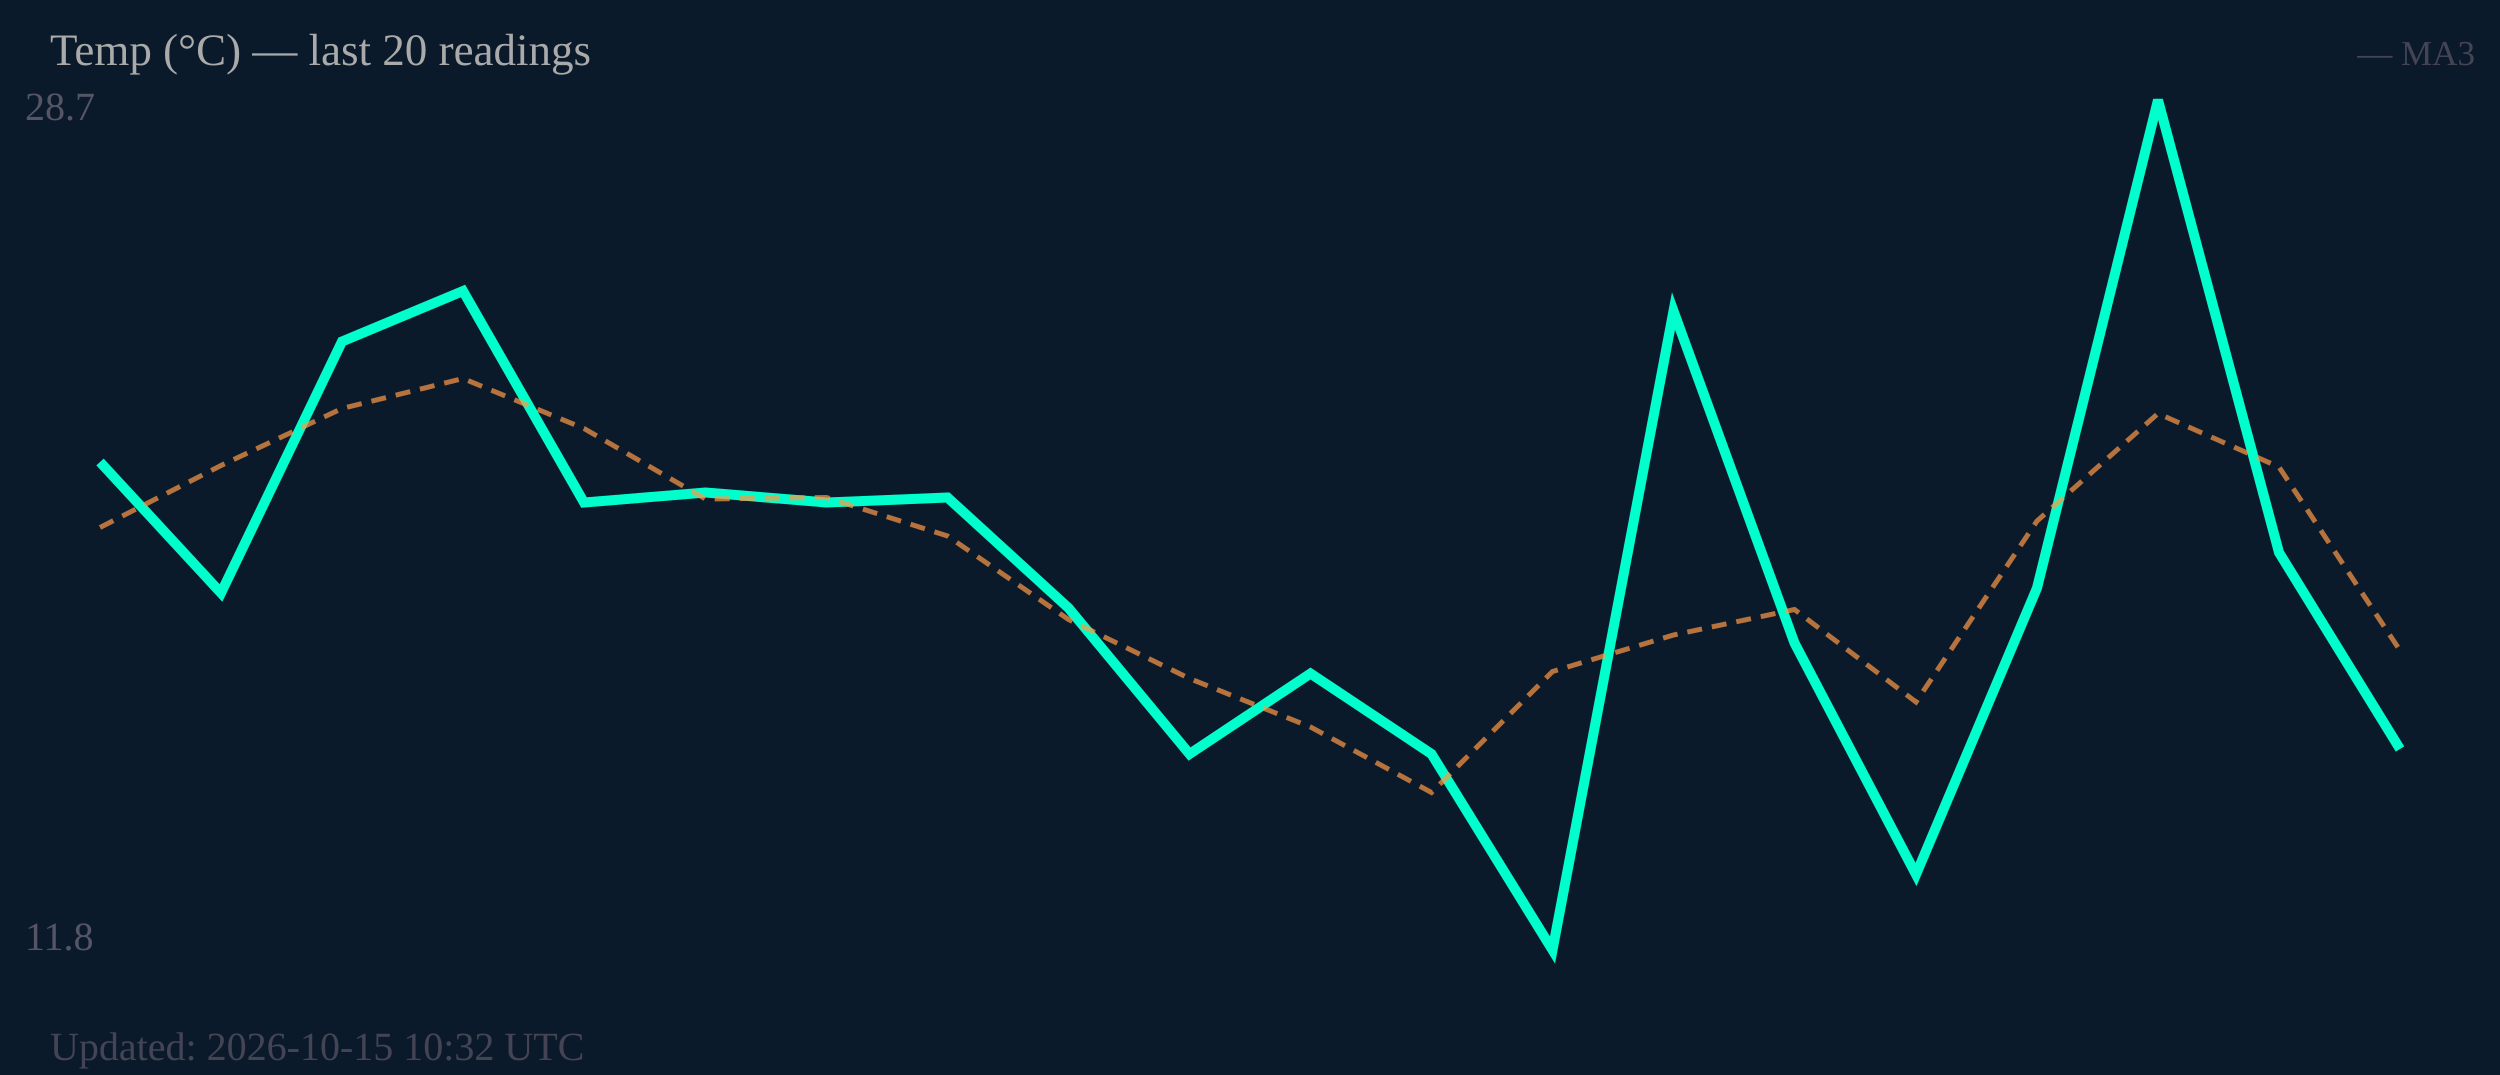
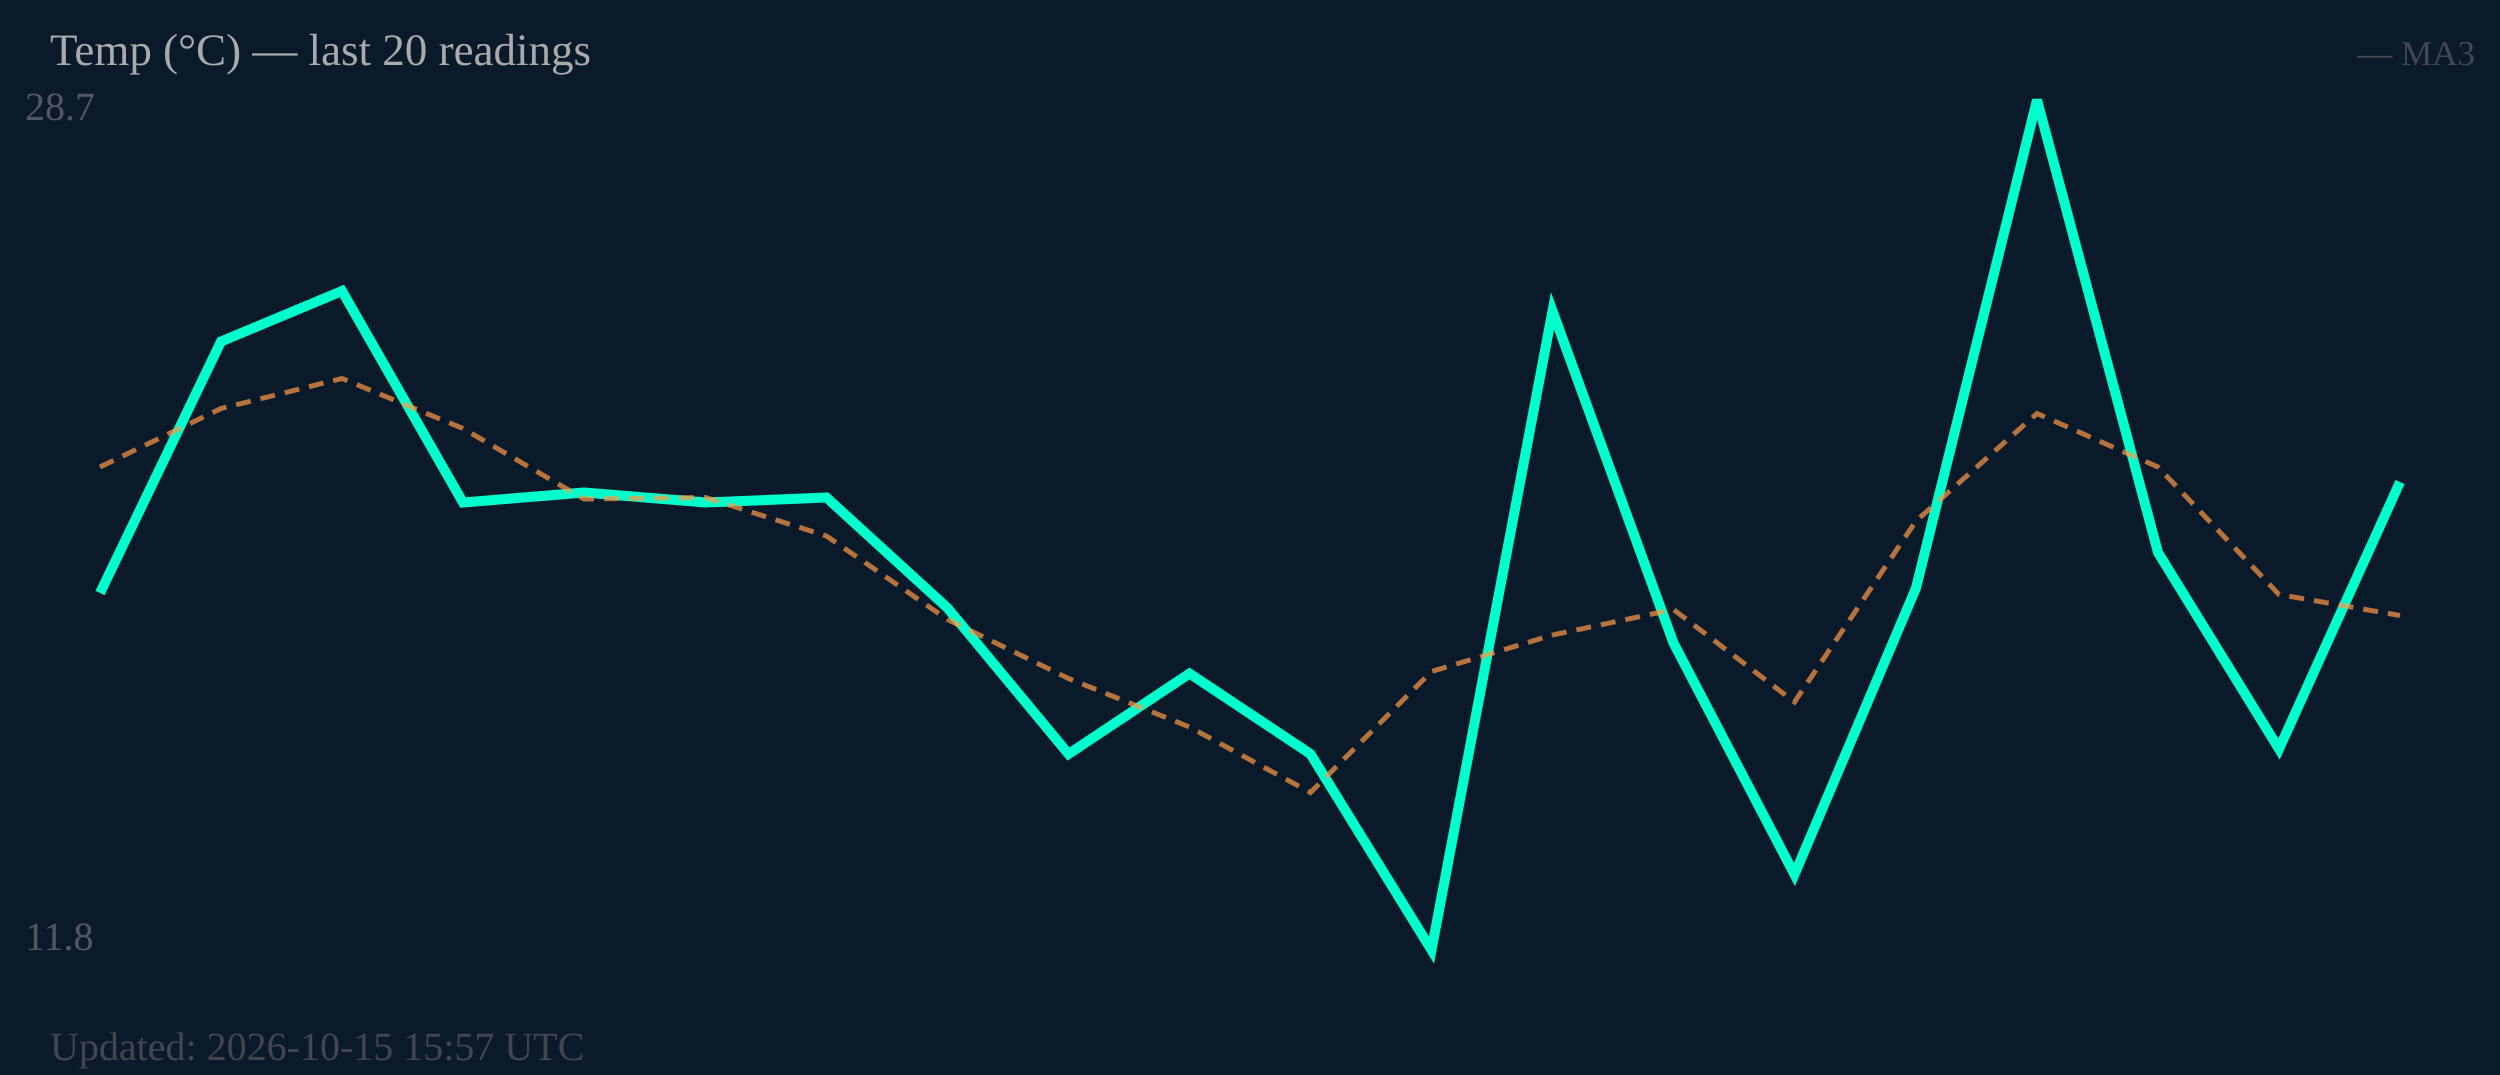
<svg xmlns="http://www.w3.org/2000/svg" width="500" height="215" viewBox="0 0 500 215">
  <rect width="500" height="215" fill="#0b1a2a" />
  <text x="5" y="24" font-size="8" fill="#556">28.7</text>
  <text x="5" y="190" font-size="8" fill="#556">11.8</text>
-   <polyline fill="none" stroke="#00ffcc" stroke-width="2" points="20.0,92.4 44.2,118.6 68.4,68.3 92.6,58.2 116.8,100.5 141.1,98.5 165.3,100.5 189.5,99.5 213.7,121.6 237.9,150.8 262.1,134.7 286.3,150.8 310.5,190.0 334.7,62.2 358.9,128.6 383.2,174.9 407.4,117.6 431.6,20.0 455.8,110.5 480.0,149.8" />
-   <polyline fill="none" stroke="#ff9944" stroke-width="1" stroke-dasharray="3,2" opacity="0.7" points="20.0,105.5 44.2,93.1 68.4,81.7 92.6,75.7 116.8,85.7 141.1,99.8 165.3,99.5 189.5,107.2 213.7,123.9 237.9,135.7 262.1,145.4 286.3,158.5 310.5,134.3 334.7,127.0 358.9,121.9 383.2,140.4 407.4,104.2 431.6,82.7 455.8,93.4 480.0,130.1" />
+   <polyline fill="none" stroke="#00ffcc" stroke-width="2" points="20.0,118.6 44.2,68.3 68.4,58.2 92.6,100.5 116.8,98.5 141.1,100.5 165.3,99.5 189.5,121.6 213.7,150.8 237.9,134.7 262.1,150.8 286.3,190.0 310.5,62.2 334.7,128.6 358.9,174.9 383.2,117.6 407.4,20.0 431.6,110.5 455.8,149.8 480.0,96.4" />
+   <polyline fill="none" stroke="#ff9944" stroke-width="1" stroke-dasharray="3,2" opacity="0.7" points="20.0,93.4 44.2,81.7 68.4,75.7 92.6,85.7 116.8,99.8 141.1,99.5 165.3,107.2 189.5,123.9 213.7,135.7 237.9,145.4 262.1,158.5 286.3,134.3 310.5,127.0 334.7,121.9 358.9,140.4 383.2,104.2 407.4,82.7 431.6,93.4 455.8,118.9 480.0,123.1" />
  <text x="10" y="13" font-size="9" fill="#aaa">Temp (°C) — last 20 readings</text>
  <text x="495" y="13" font-size="7" fill="#445" text-anchor="end">— MA3</text>
-   <text x="10" y="212" font-size="8" fill="#445">Updated: 2026-10-15 10:32 UTC</text>
+   <text x="10" y="212" font-size="8" fill="#445">Updated: 2026-10-15 15:57 UTC</text>
</svg>
